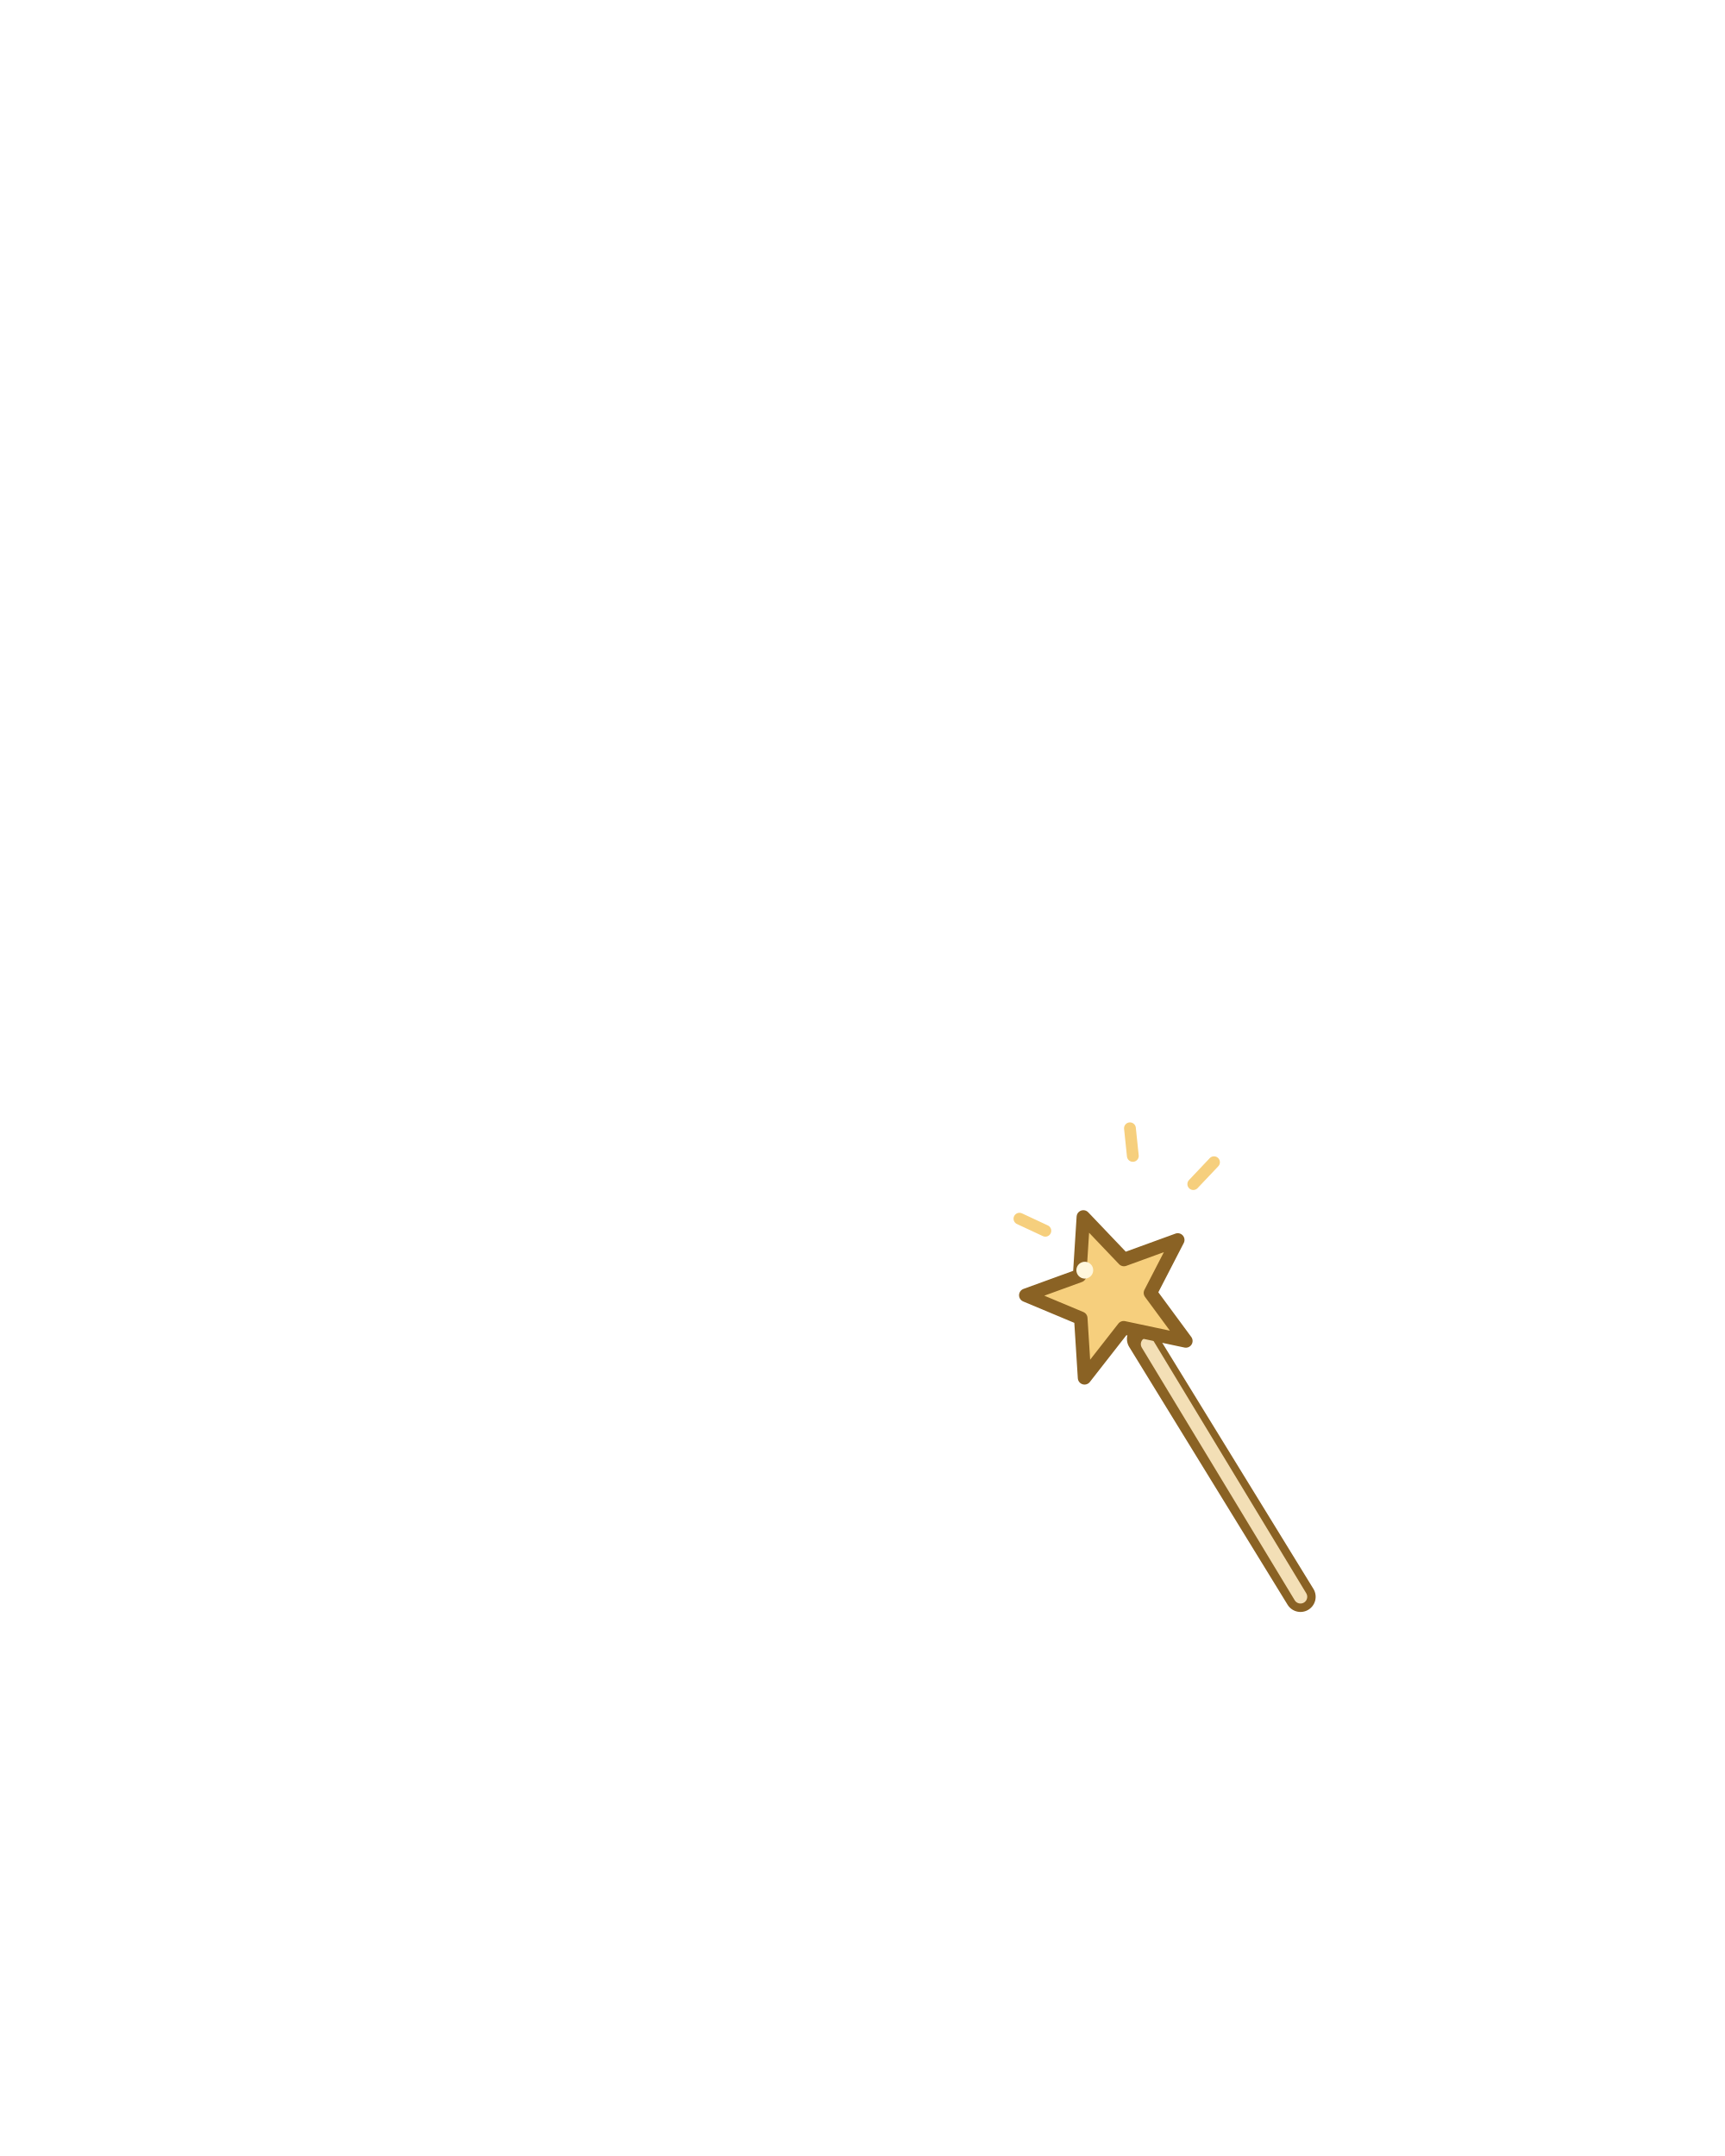
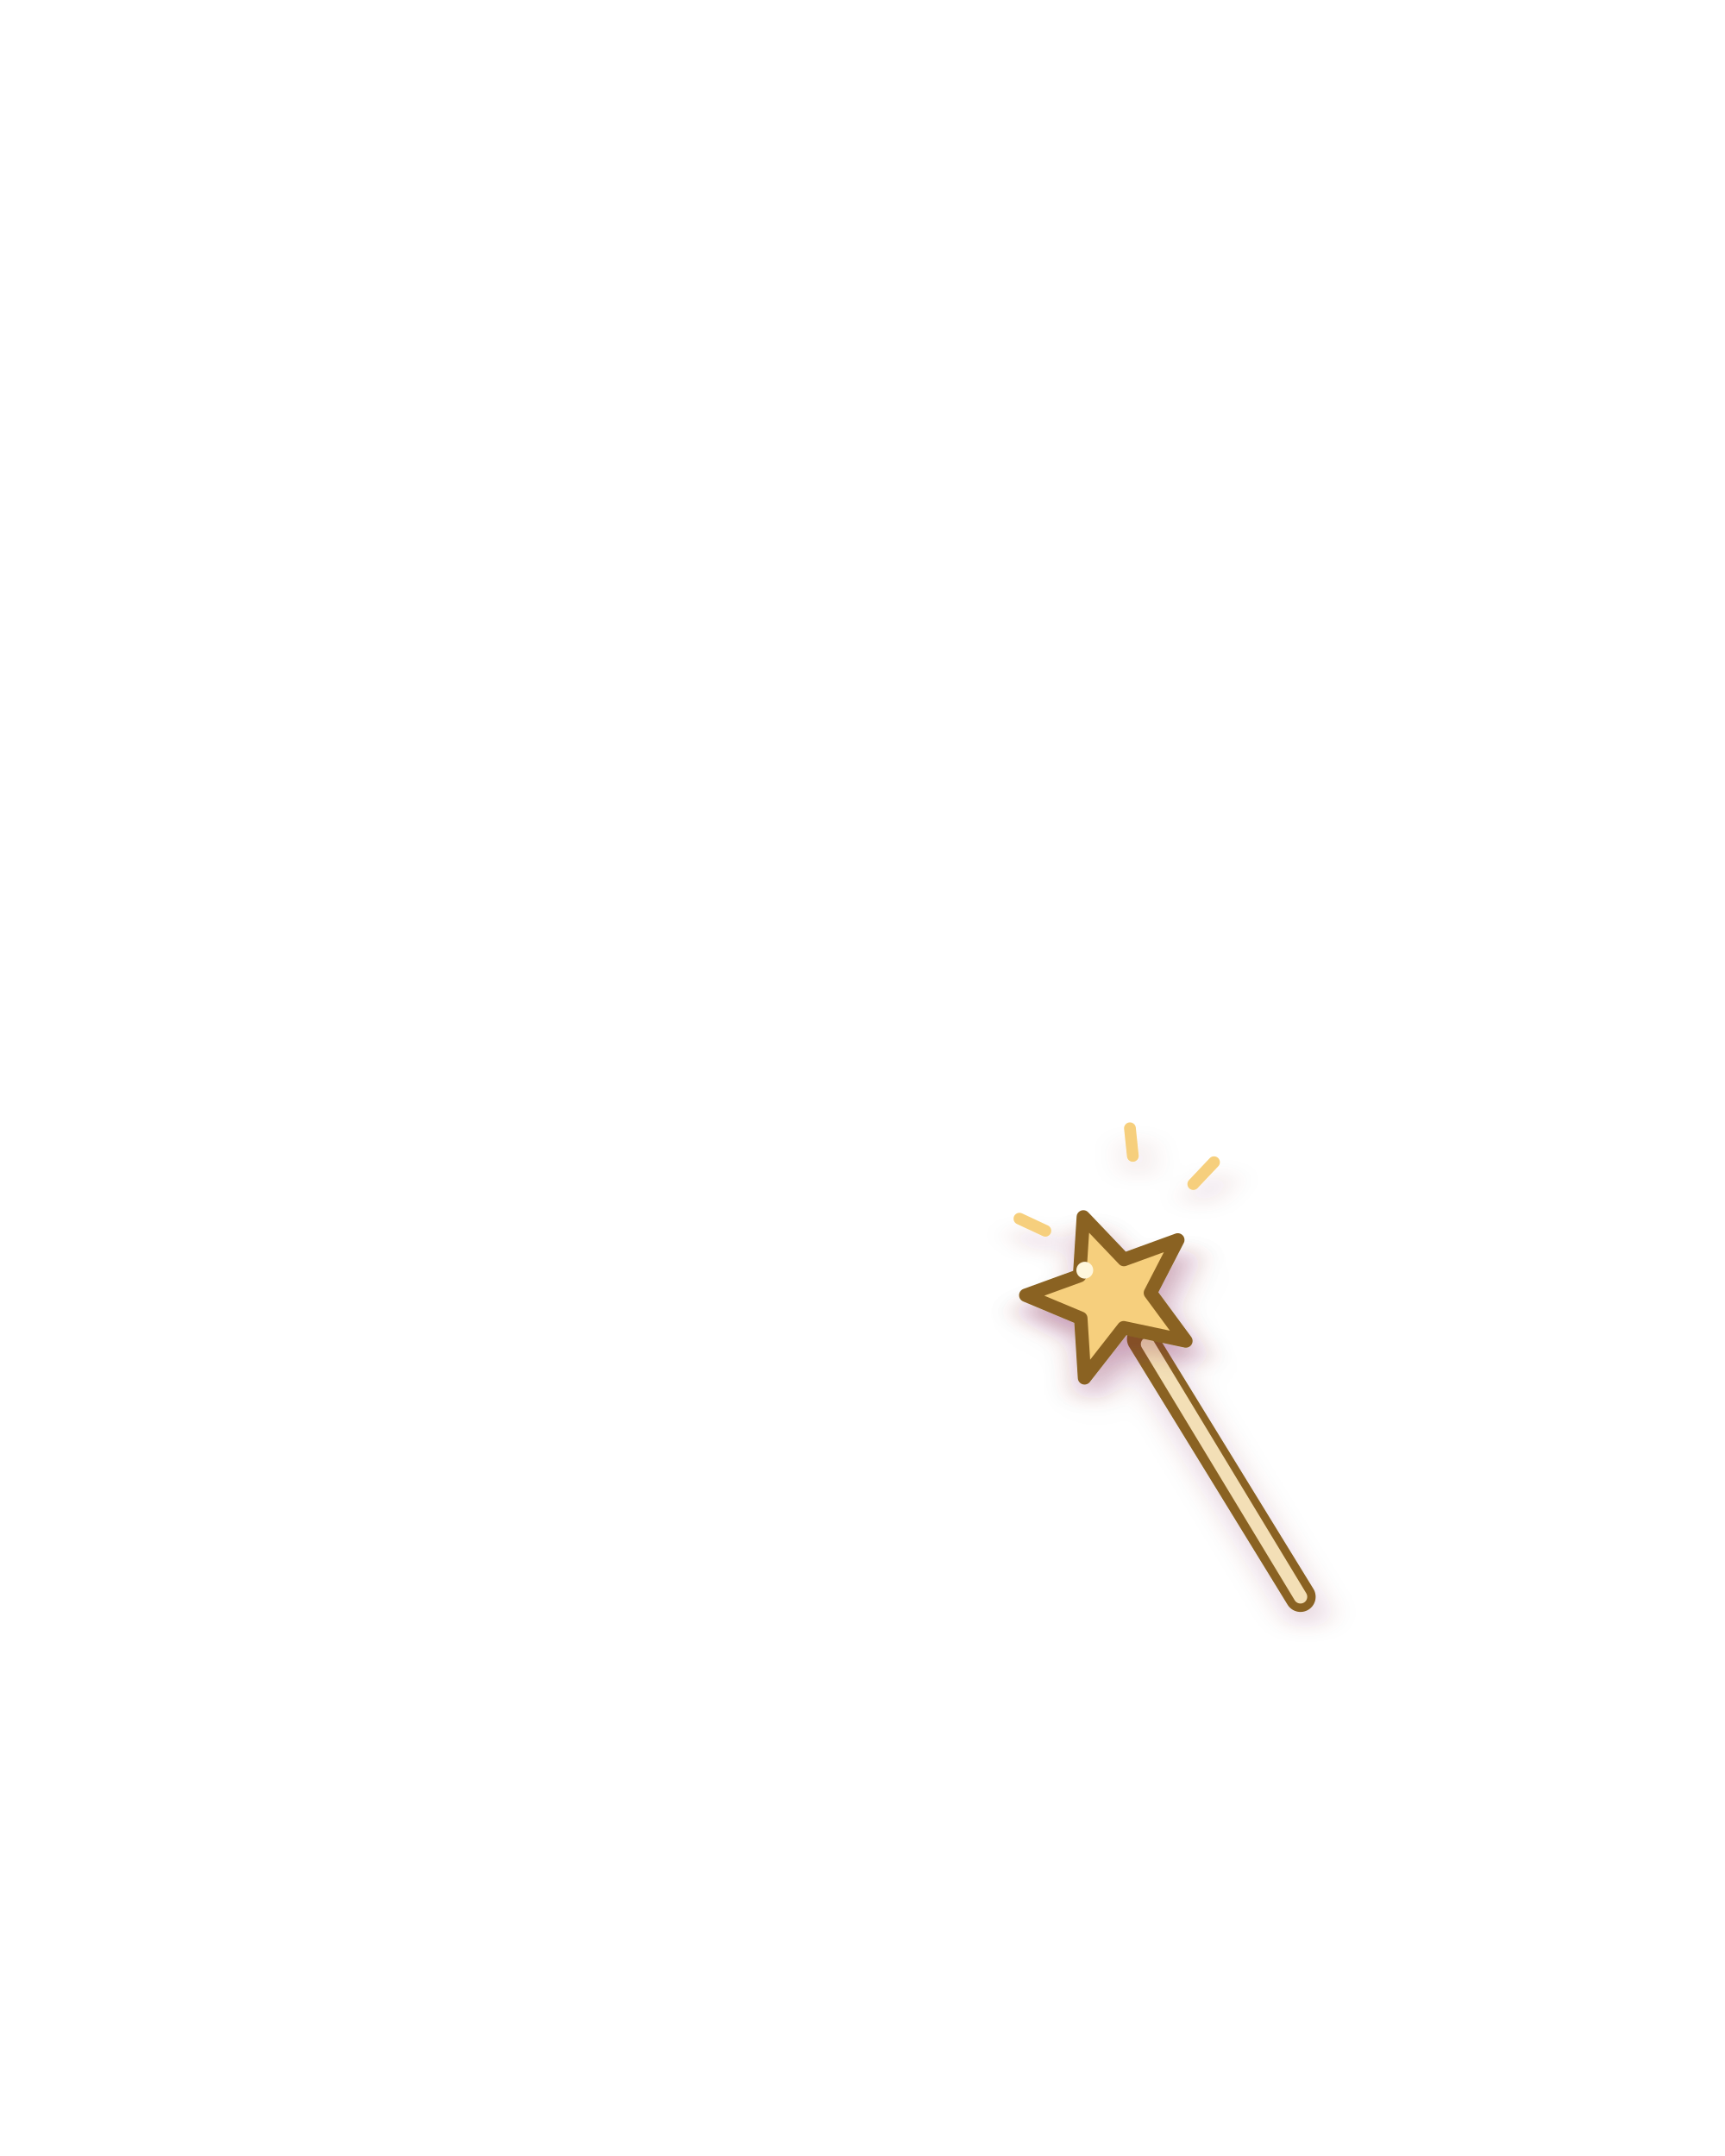
<svg xmlns="http://www.w3.org/2000/svg" viewBox="0 0 512 640" width="512" height="640">
-   <g transform="translate(386 474) rotate(-20)">
+   <defs>
+     <filter id="glossShadow" x="-.2" y="-.2" width="1.4" height="1.5">
+       <feDropShadow dx="0" dy="5" stdDeviation="4" flood-color="#71143d" flood-opacity=".2" />
+     </filter>
+   </defs>
+   <g filter="url(#glossShadow)" transform="translate(386 474) rotate(-20)">
    <path d="M0 0 L-18 -88" stroke="#8a6224" stroke-width="9" stroke-linecap="round" />
    <path d="M0 0 L-17 -86" stroke="#f3dfb6" stroke-width="4" stroke-linecap="round" />
-     <g transform="translate(-22 -104)" fill="#f6cf7d" stroke="#8a6224" stroke-width="4" stroke-linejoin="round">
+     <g filter="url(#glossShadow)" transform="translate(-22 -104)" fill="#f6cf7d" stroke="#8a6224" stroke-width="4" stroke-linejoin="round">
      <path d="M0 -24 L7 -8 L24 -8 L11 4 L16 21 L0 11 L-16 21 L-11 4 L-24 -8 L-7 -8 Z" />
      <circle cx="-5" cy="-9" r="2.5" fill="#fff7dd" stroke="none" />
    </g>
    <path d="M-34 -128 L-40 -134 M-2 -140 L0 -148 M12 -126 L20 -130" stroke="#f6cf7d" stroke-width="3.5" stroke-linecap="round" />
  </g>
</svg>
